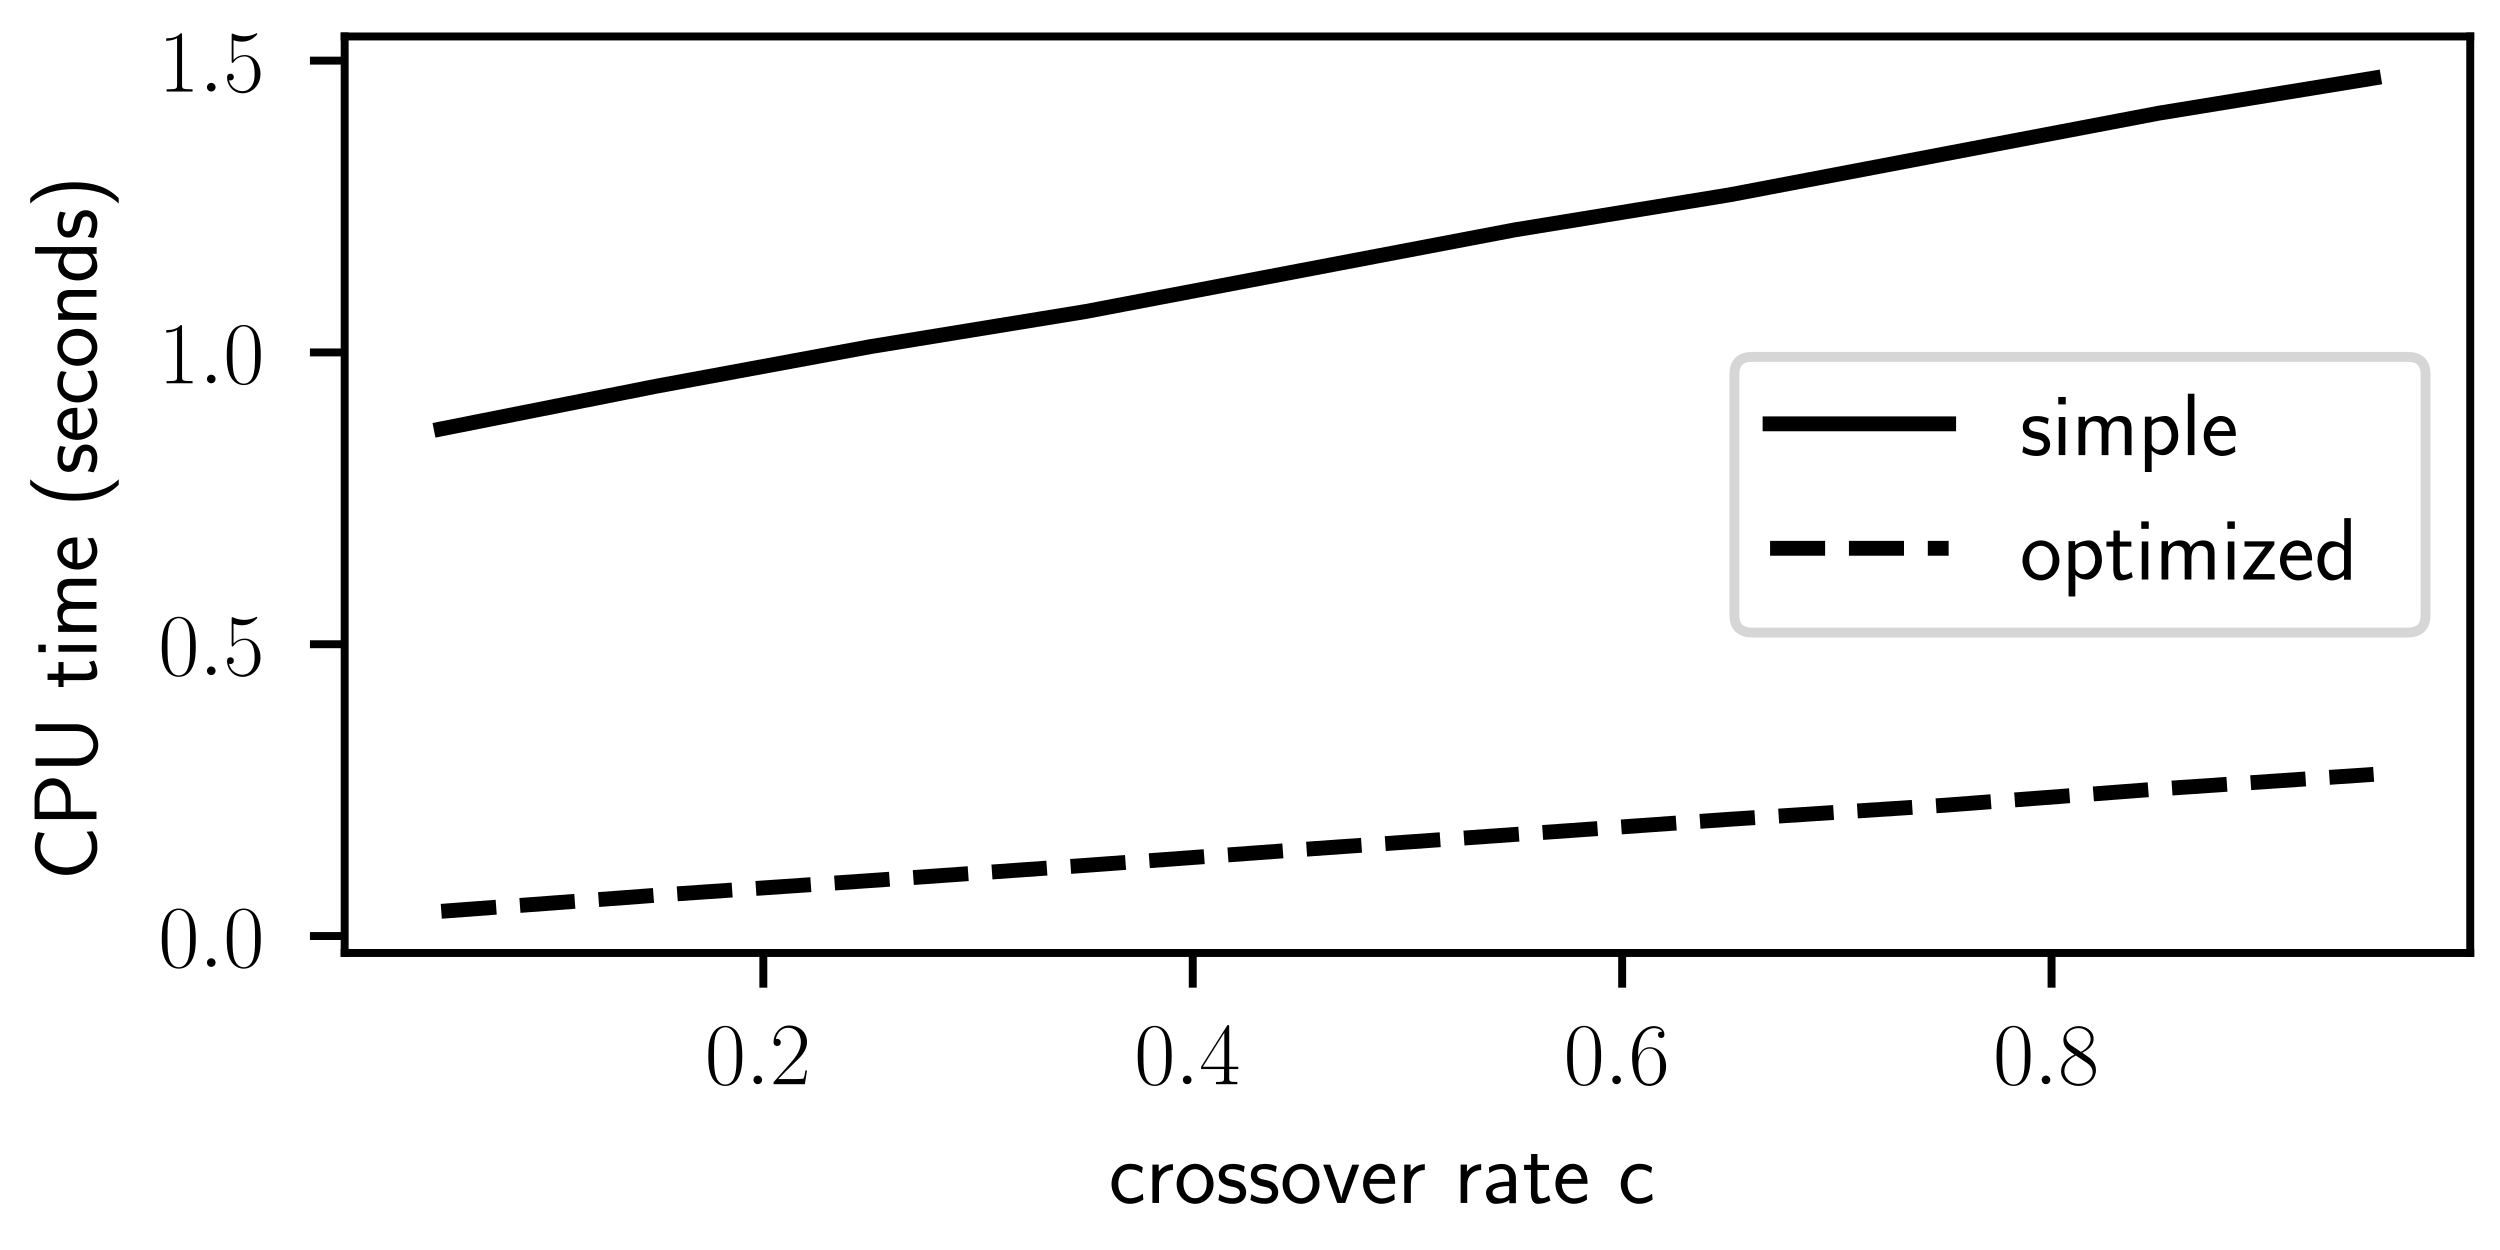
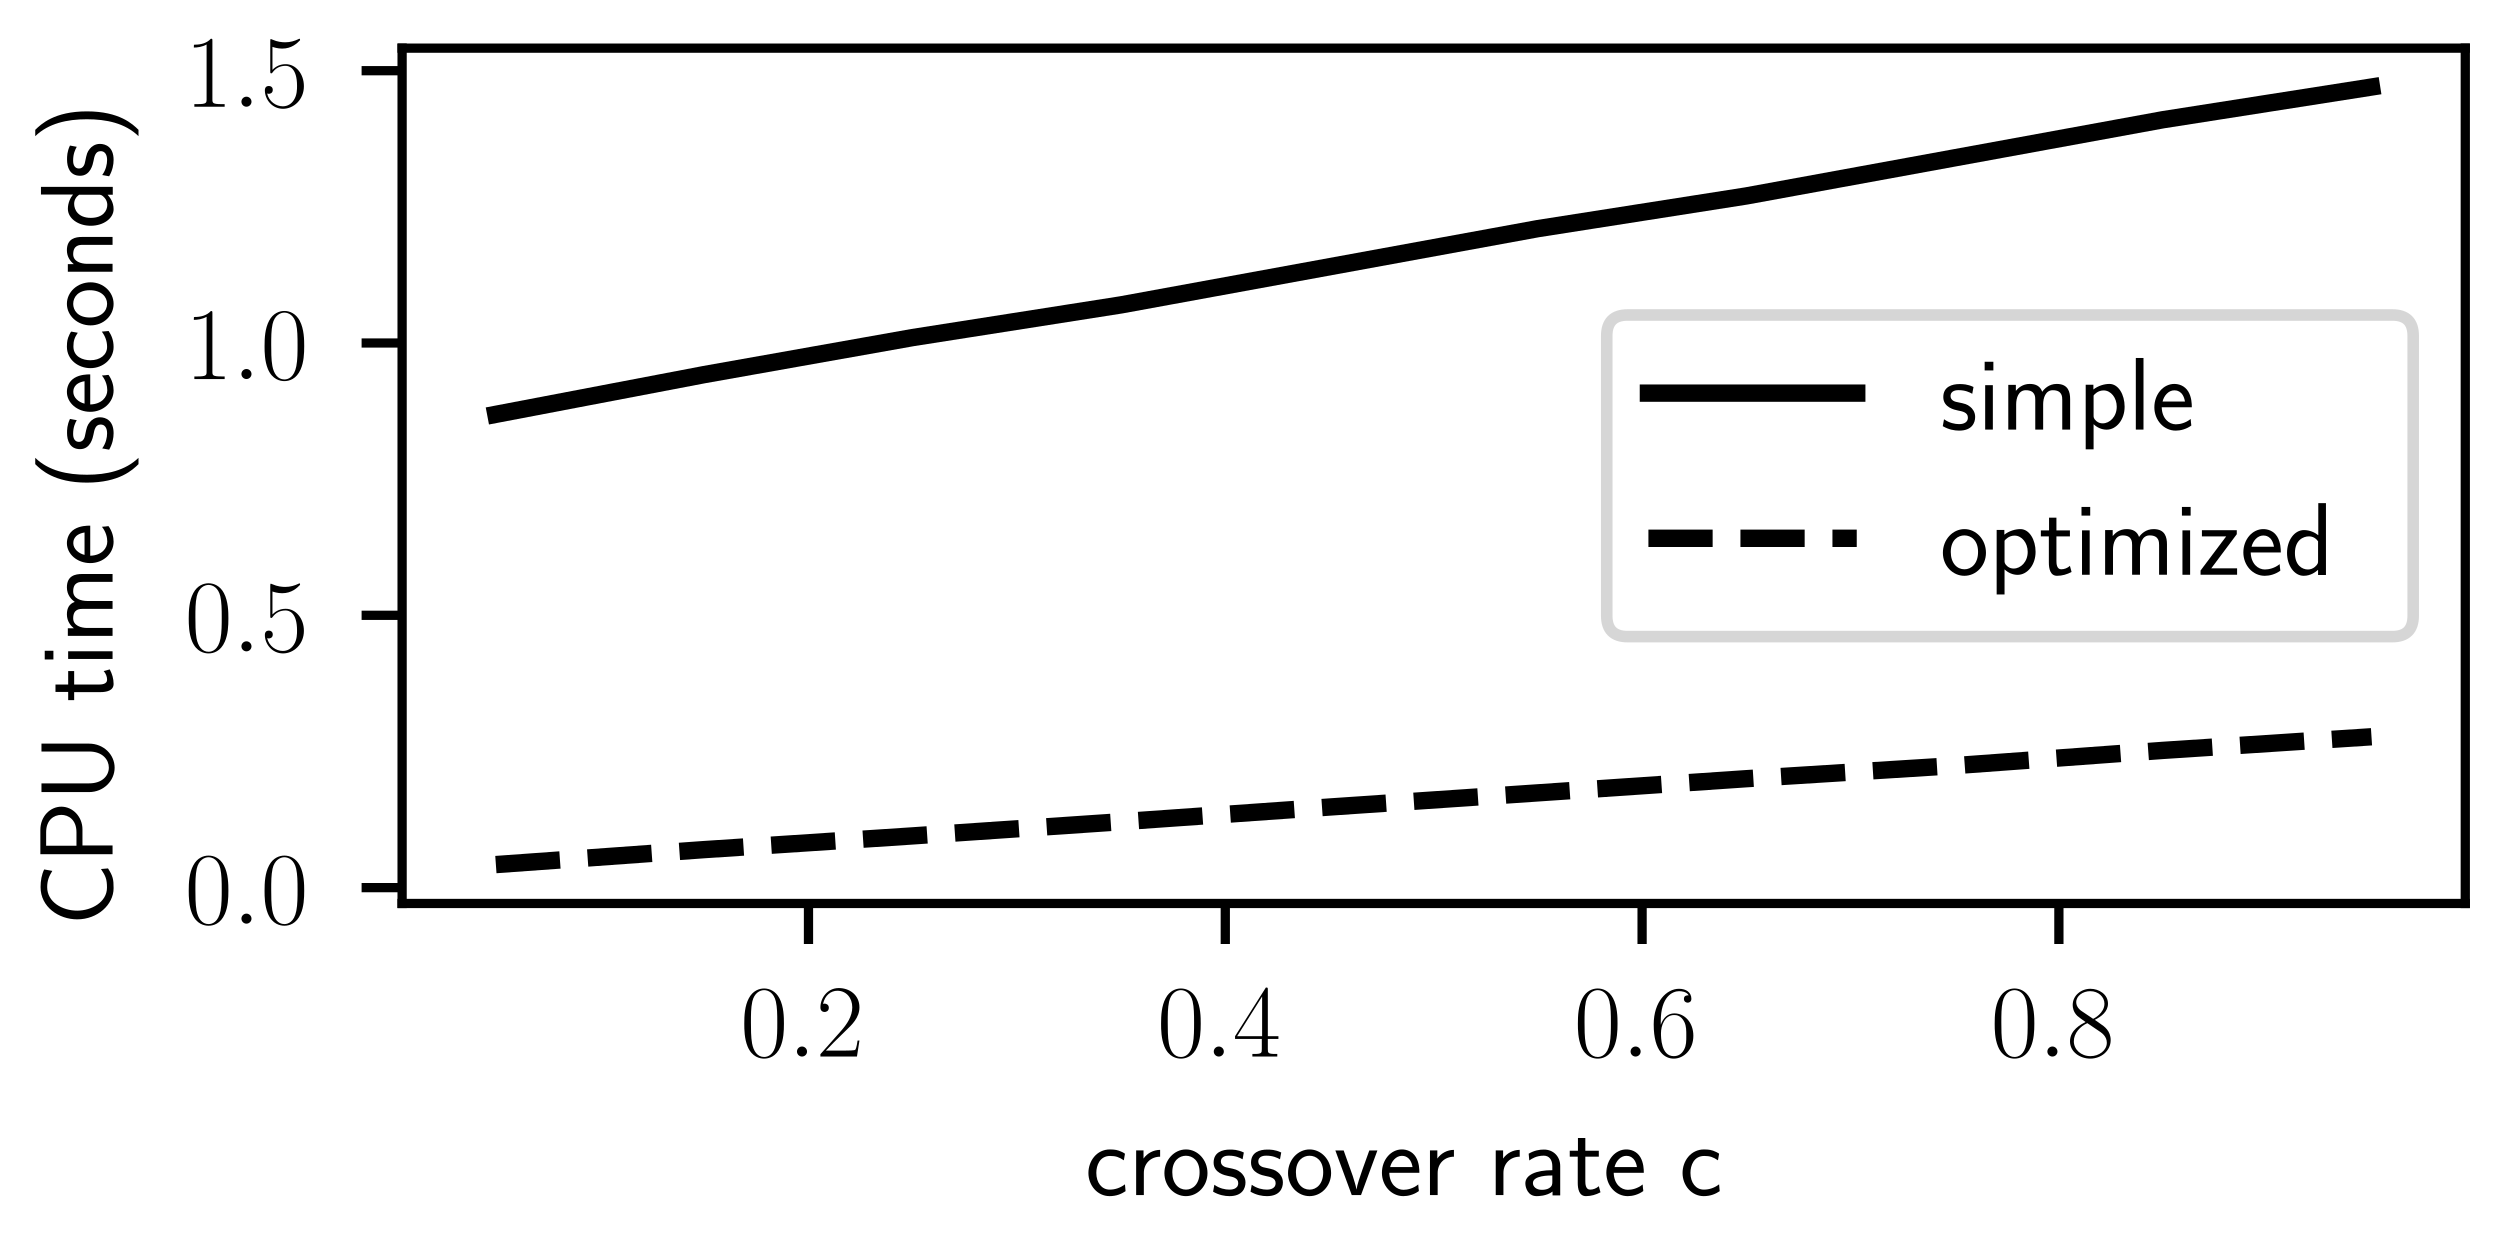
- <svg xmlns="http://www.w3.org/2000/svg" xmlns:xlink="http://www.w3.org/1999/xlink" width="252pt" height="126pt" viewBox="0 0 252 126" version="1.1">
+ <svg xmlns="http://www.w3.org/2000/svg" xmlns:xlink="http://www.w3.org/1999/xlink" width="216pt" height="108pt" viewBox="0 0 216 108" version="1.1">
  <defs>
    <style type="text/css">*{stroke-linejoin: round; stroke-linecap: butt}</style>
  </defs>
  <g id="figure_1">
    <g id="patch_1">
-       <path d="M 0 126  L 252 126  L 252 0  L 0 0  z " style="fill: #ffffff" />
+       <path d="M 0 108  L 216 108  L 216 0  L 0 0  z " style="fill: #ffffff" />
    </g>
    <g id="axes_1">
      <g id="patch_2">
-         <path d="M 34.742 96.06  L 249 96.06  L 249 3.676  L 34.742 3.676  z " style="fill: #ffffff" />
+         <path d="M 34.742 78.06  L 213 78.06  L 213 4.16  L 34.742 4.16  z " style="fill: #ffffff" />
      </g>
      <g id="matplotlib.axis_1">
        <g id="xtick_1">
          <g id="line2d_1">
            <defs>
-               <path id="mc159b9faa6" d="M 0 0  L 0 3.5  " style="stroke: #000000; stroke-width: 0.8" />
-             </defs>
-             <g>
-               <use xlink:href="#mc159b9faa6" x="76.944" y="96.06" style="stroke: #000000; stroke-width: 0.8" />
+               <path id="m4b9a0029b1" d="M 0 0  L 0 3.5  " style="stroke: #000000; stroke-width: 0.8" />
+             </defs>
+             <g>
+               <use xlink:href="#m4b9a0029b1" x="69.853" y="78.06" style="stroke: #000000; stroke-width: 0.8" />
            </g>
          </g>
          <g id="text_1">
-             <g transform="translate(71.05654 109.2862) scale(0.09 -0.09)">
+             <g transform="translate(63.96563 91.28619) scale(0.09 -0.09)">
              <defs>
                <path id="CMR17-30" d="M 2688 2025  C 2688 2416 2682 3080 2413 3591  C 2176 4039 1798 4198 1466 4198  C 1158 4198 768 4058 525 3597  C 269 3118 243 2524 243 2025  C 243 1661 250 1106 448 619  C 723 -39 1216 -128 1466 -128  C 1760 -128 2208 -7 2470 600  C 2662 1042 2688 1559 2688 2025  z M 1466 -26  C 1056 -26 813 325 723 812  C 653 1188 653 1738 653 2096  C 653 2588 653 2997 736 3387  C 858 3929 1216 4096 1466 4096  C 1728 4096 2067 3923 2189 3400  C 2272 3036 2278 2607 2278 2096  C 2278 1680 2278 1169 2202 792  C 2067 95 1690 -26 1466 -26  z " transform="scale(0.015625)" />
                <path id="CMMI12-3a" d="M 1178 307  C 1178 492 1024 619 870 619  C 685 619 557 466 557 313  C 557 128 710 0 864 0  C 1050 0 1178 153 1178 307  z " transform="scale(0.015625)" />
                <path id="CMR17-32" d="M 2669 989  L 2554 989  C 2490 536 2438 459 2413 420  C 2381 369 1920 369 1830 369  L 602 369  C 832 619 1280 1072 1824 1597  C 2214 1967 2669 2402 2669 3035  C 2669 3790 2067 4224 1395 4224  C 691 4224 262 3604 262 3030  C 262 2780 448 2748 525 2748  C 589 2748 781 2787 781 3010  C 781 3207 614 3264 525 3264  C 486 3264 448 3258 422 3245  C 544 3790 915 4058 1306 4058  C 1862 4058 2227 3617 2227 3035  C 2227 2479 1901 2000 1536 1584  L 262 146  L 262 0  L 2515 0  L 2669 989  z " transform="scale(0.015625)" />
              </defs>
              <use xlink:href="#CMR17-30" transform="scale(0.996264)" />
              <use xlink:href="#CMMI12-3a" transform="translate(45.69048 0) scale(0.996264)" />
              <use xlink:href="#CMR17-32" transform="translate(72.78765 0) scale(0.996264)" />
            </g>
          </g>
        </g>
        <g id="xtick_2">
          <g id="line2d_2">
            <g>
-               <use xlink:href="#mc159b9faa6" x="120.229" y="96.06" style="stroke: #000000; stroke-width: 0.8" />
+               <use xlink:href="#m4b9a0029b1" x="105.865" y="78.06" style="stroke: #000000; stroke-width: 0.8" />
            </g>
          </g>
          <g id="text_2">
-             <g transform="translate(114.341 109.2862) scale(0.09 -0.09)">
+             <g transform="translate(99.97734 91.28619) scale(0.09 -0.09)">
              <defs>
                <path id="CMR17-34" d="M 2150 4122  C 2150 4256 2144 4256 2029 4256  L 128 1254  L 128 1088  L 1779 1088  L 1779 457  C 1779 224 1766 160 1318 160  L 1197 160  L 1197 0  C 1402 0 1747 0 1965 0  C 2182 0 2528 0 2733 0  L 2733 160  L 2611 160  C 2163 160 2150 224 2150 457  L 2150 1088  L 2803 1088  L 2803 1254  L 2150 1254  L 2150 4122  z M 1798 3703  L 1798 1254  L 256 1254  L 1798 3703  z " transform="scale(0.015625)" />
              </defs>
              <use xlink:href="#CMR17-30" transform="scale(0.996264)" />
              <use xlink:href="#CMMI12-3a" transform="translate(45.69048 0) scale(0.996264)" />
              <use xlink:href="#CMR17-34" transform="translate(72.78765 0) scale(0.996264)" />
            </g>
          </g>
        </g>
        <g id="xtick_3">
          <g id="line2d_3">
            <g>
-               <use xlink:href="#mc159b9faa6" x="163.513" y="96.06" style="stroke: #000000; stroke-width: 0.8" />
+               <use xlink:href="#m4b9a0029b1" x="141.877" y="78.06" style="stroke: #000000; stroke-width: 0.8" />
            </g>
          </g>
          <g id="text_3">
-             <g transform="translate(157.6254 109.2862) scale(0.09 -0.09)">
+             <g transform="translate(135.989 91.28619) scale(0.09 -0.09)">
              <defs>
                <path id="CMR17-36" d="M 678 2176  C 678 3690 1395 4032 1811 4032  C 1946 4032 2272 4009 2400 3776  C 2298 3776 2106 3776 2106 3553  C 2106 3381 2246 3323 2336 3323  C 2394 3323 2566 3348 2566 3560  C 2566 3954 2246 4179 1805 4179  C 1043 4179 243 3390 243 1984  C 243 253 966 -128 1478 -128  C 2099 -128 2688 427 2688 1283  C 2688 2081 2170 2662 1517 2662  C 1126 2662 838 2407 678 1960  L 678 2176  z M 1478 25  C 691 25 691 1200 691 1436  C 691 1896 909 2560 1504 2560  C 1613 2560 1926 2560 2138 2120  C 2253 1870 2253 1609 2253 1289  C 2253 944 2253 690 2118 434  C 1978 171 1773 25 1478 25  z " transform="scale(0.015625)" />
              </defs>
              <use xlink:href="#CMR17-30" transform="scale(0.996264)" />
              <use xlink:href="#CMMI12-3a" transform="translate(45.69048 0) scale(0.996264)" />
              <use xlink:href="#CMR17-36" transform="translate(72.78765 0) scale(0.996264)" />
            </g>
          </g>
        </g>
        <g id="xtick_4">
          <g id="line2d_4">
            <g>
-               <use xlink:href="#mc159b9faa6" x="206.797" y="96.06" style="stroke: #000000; stroke-width: 0.8" />
+               <use xlink:href="#m4b9a0029b1" x="177.888" y="78.06" style="stroke: #000000; stroke-width: 0.8" />
            </g>
          </g>
          <g id="text_4">
-             <g transform="translate(200.9098 109.2862) scale(0.09 -0.09)">
+             <g transform="translate(172.0007 91.28619) scale(0.09 -0.09)">
              <defs>
                <path id="CMR17-38" d="M 1741 2264  C 2144 2467 2554 2773 2554 3263  C 2554 3841 1990 4179 1472 4179  C 890 4179 378 3759 378 3180  C 378 3021 416 2747 666 2505  C 730 2442 998 2251 1171 2130  C 883 1983 211 1634 211 934  C 211 279 838 -128 1459 -128  C 2144 -128 2720 362 2720 1010  C 2720 1590 2330 1857 2074 2029  L 1741 2264  z M 902 2822  C 851 2854 595 3051 595 3351  C 595 3739 998 4032 1459 4032  C 1965 4032 2336 3676 2336 3262  C 2336 2669 1670 2331 1638 2331  C 1632 2331 1626 2331 1574 2370  L 902 2822  z M 2080 1519  C 2176 1449 2483 1240 2483 851  C 2483 381 2010 25 1472 25  C 890 25 448 438 448 940  C 448 1443 838 1862 1280 2060  L 2080 1519  z " transform="scale(0.015625)" />
              </defs>
              <use xlink:href="#CMR17-30" transform="scale(0.996264)" />
              <use xlink:href="#CMMI12-3a" transform="translate(45.69048 0) scale(0.996264)" />
              <use xlink:href="#CMR17-38" transform="translate(72.78765 0) scale(0.996264)" />
            </g>
          </g>
        </g>
        <g id="text_5">
-           <g transform="translate(111.7437 121.2563) scale(0.09 -0.09)">
+           <g transform="translate(93.7437 103.2563) scale(0.09 -0.09)">
            <defs>
              <path id="CMSS17-63" d="M 2464 2541  C 2464 2585 2170 2714 2093 2739  C 1882 2816 1613 2816 1542 2816  C 710 2816 211 2093 211 1363  C 211 595 768 -64 1517 -64  C 1946 -64 2253 76 2502 242  L 2464 664  C 2189 453 1869 337 1523 337  C 1024 337 698 774 698 1369  C 698 1831 909 2414 1549 2414  C 1901 2414 2099 2343 2394 2145  L 2464 2541  z " transform="scale(0.015625)" />
              <path id="CMSS17-72" d="M 954 1363  C 954 1965 1395 2368 1958 2368  L 1958 2789  C 1549 2789 1165 2585 934 2253  L 934 2758  L 480 2758  L 480 0  L 954 0  L 954 1363  z " transform="scale(0.015625)" />
              <path id="CMSS17-6f" d="M 2829 1356  C 2829 2176 2221 2816 1504 2816  C 768 2816 173 2157 173 1356  C 173 544 787 -64 1498 -64  C 2227 -64 2829 563 2829 1356  z M 1504 337  C 1050 337 659 709 659 1408  C 659 2151 1114 2427 1498 2427  C 1914 2427 2342 2126 2342 1408  C 2342 683 1926 337 1504 337  z " transform="scale(0.015625)" />
              <path id="CMSS17-73" d="M 2061 2627  C 1683 2807 1389 2807 1197 2807  C 742 2807 198 2648 198 2003  C 198 1359 902 1218 1094 1179  C 1389 1122 1715 1058 1715 740  C 1715 337 1254 337 1171 337  C 915 337 563 407 243 638  L 166 210  C 531 0 883 -64 1178 -64  C 1965 -64 2163 416 2163 781  C 2163 1094 1984 1305 1862 1401  C 1651 1568 1574 1587 1050 1696  C 960 1709 646 1779 646 2066  C 646 2432 1050 2432 1139 2432  C 1555 2432 1811 2303 1984 2208  L 2061 2627  z " transform="scale(0.015625)" />
              <path id="CMSS17-76" d="M 2675 2752  L 2176 2752  L 1747 1556  C 1613 1165 1421 627 1389 352  L 1382 352  C 1370 468 1318 634 1286 749  C 1248 890 1197 1056 1158 1172  L 595 2752  L 83 2752  L 1094 0  L 1664 0  L 2675 2752  z " transform="scale(0.015625)" />
              <path id="CMSS17-65" d="M 2502 1377  C 2502 1590 2490 2003 2285 2345  C 2061 2713 1696 2816 1421 2816  C 755 2816 192 2188 192 1375  C 192 582 774 -64 1510 -64  C 1798 -64 2150 19 2470 248  C 2470 274 2458 414 2451 420  C 2451 433 2432 630 2432 656  C 2125 407 1773 325 1517 325  C 1107 325 666 667 646 1377  L 2502 1377  z M 698 1728  C 781 2084 1062 2421 1421 2421  C 1517 2421 1965 2421 2080 1728  L 698 1728  z " transform="scale(0.015625)" />
              <path id="CMSS17-61" d="M 2406 1791  C 2406 2392 1978 2808 1402 2808  C 1120 2808 813 2757 461 2553  L 499 2135  C 659 2248 934 2432 1395 2432  C 1722 2432 1920 2180 1920 1782  L 1920 1536  C 896 1536 256 1238 256 726  C 256 461 416 -64 947 -64  C 1043 -64 1562 -64 1933 217  L 1933 -19  L 2406 -19  L 2406 1791  z M 1920 816  C 1920 701 1920 548 1728 434  C 1562 325 1350 325 1261 325  C 941 325 723 511 723 744  C 723 1211 1722 1211 1920 1211  L 1920 816  z " transform="scale(0.015625)" />
              <path id="CMSS17-74" d="M 1069 2368  L 1901 2368  L 1901 2737  L 1069 2737  L 1069 3520  L 614 3520  L 614 2737  L 109 2737  L 109 2368  L 602 2368  L 602 749  C 602 384 685 -64 1107 -64  C 1427 -64 1722 25 2003 172  L 1901 548  C 1747 414 1562 337 1363 337  C 1082 337 1069 696 1069 856  L 1069 2368  z " transform="scale(0.015625)" />
            </defs>
            <use xlink:href="#CMSS17-63" transform="scale(0.996264)" />
            <use xlink:href="#CMSS17-72" transform="translate(41.63882 0) scale(0.996264)" />
            <use xlink:href="#CMSS17-6f" transform="translate(73.5486 0) scale(0.996264)" />
            <use xlink:href="#CMSS17-73" transform="translate(120.3922 0) scale(0.996264)" />
            <use xlink:href="#CMSS17-73" transform="translate(156.3058 0) scale(0.996264)" />
            <use xlink:href="#CMSS17-6f" transform="translate(192.2193 0) scale(0.996264)" />
            <use xlink:href="#CMSS17-76" transform="translate(239.0629 0) scale(0.996264)" />
            <use xlink:href="#CMSS17-65" transform="translate(282.0631 0) scale(0.996264)" />
            <use xlink:href="#CMSS17-72" transform="translate(323.7019 0) scale(0.996264)" />
            <use xlink:href="#CMSS17-72" transform="translate(386.8408 0) scale(0.996264)" />
            <use xlink:href="#CMSS17-61" transform="translate(418.7505 0) scale(0.996264)" />
            <use xlink:href="#CMSS17-74" transform="translate(463.6725 0) scale(0.996264)" />
            <use xlink:href="#CMSS17-65" transform="translate(497.504 0) scale(0.996264)" />
            <use xlink:href="#CMSS17-63" transform="translate(570.372 0) scale(0.996264)" />
          </g>
        </g>
      </g>
      <g id="matplotlib.axis_2">
        <g id="ytick_1">
          <g id="line2d_5">
            <defs>
-               <path id="m74b9fed741" d="M 0 0  L -3.5 0  " style="stroke: #000000; stroke-width: 0.8" />
-             </defs>
-             <g>
-               <use xlink:href="#m74b9fed741" x="34.742" y="94.349" style="stroke: #000000; stroke-width: 0.8" />
+               <path id="m3323dfbf03" d="M 0 0  L -3.5 0  " style="stroke: #000000; stroke-width: 0.8" />
+             </defs>
+             <g>
+               <use xlink:href="#m3323dfbf03" x="34.742" y="76.691" style="stroke: #000000; stroke-width: 0.8" />
            </g>
          </g>
          <g id="text_6">
-             <g transform="translate(15.96662 97.46192) scale(0.09 -0.09)">
+             <g transform="translate(15.96662 79.80424) scale(0.09 -0.09)">
              <use xlink:href="#CMR17-30" transform="scale(0.996264)" />
              <use xlink:href="#CMMI12-3a" transform="translate(45.69048 0) scale(0.996264)" />
              <use xlink:href="#CMR17-30" transform="translate(72.78765 0) scale(0.996264)" />
            </g>
          </g>
        </g>
        <g id="ytick_2">
          <g id="line2d_6">
            <g>
-               <use xlink:href="#m74b9fed741" x="34.742" y="64.936" style="stroke: #000000; stroke-width: 0.8" />
+               <use xlink:href="#m3323dfbf03" x="34.742" y="53.163" style="stroke: #000000; stroke-width: 0.8" />
            </g>
          </g>
          <g id="text_7">
-             <g transform="translate(15.96662 68.0492) scale(0.09 -0.09)">
+             <g transform="translate(15.96662 56.27637) scale(0.09 -0.09)">
              <defs>
                <path id="CMR17-35" d="M 730 3692  C 794 3666 1056 3584 1325 3584  C 1920 3584 2246 3911 2432 4100  C 2432 4157 2432 4192 2394 4192  C 2387 4192 2374 4192 2323 4163  C 2099 4058 1837 3973 1517 3973  C 1325 3973 1037 3999 723 4139  C 653 4171 640 4171 634 4171  C 602 4171 595 4164 595 4037  L 595 2203  C 595 2089 595 2057 659 2057  C 691 2057 704 2070 736 2114  C 941 2401 1222 2522 1542 2522  C 1766 2522 2246 2382 2246 1289  C 2246 1085 2246 715 2054 421  C 1894 159 1645 25 1370 25  C 947 25 518 320 403 814  C 429 807 480 795 506 795  C 589 795 749 840 749 1038  C 749 1210 627 1280 506 1280  C 358 1280 262 1190 262 1011  C 262 454 704 -128 1382 -128  C 2042 -128 2669 440 2669 1264  C 2669 2030 2170 2624 1549 2624  C 1222 2624 947 2503 730 2274  L 730 3692  z " transform="scale(0.015625)" />
              </defs>
              <use xlink:href="#CMR17-30" transform="scale(0.996264)" />
              <use xlink:href="#CMMI12-3a" transform="translate(45.69048 0) scale(0.996264)" />
              <use xlink:href="#CMR17-35" transform="translate(72.78765 0) scale(0.996264)" />
            </g>
          </g>
        </g>
        <g id="ytick_3">
          <g id="line2d_7">
            <g>
-               <use xlink:href="#m74b9fed741" x="34.742" y="35.523" style="stroke: #000000; stroke-width: 0.8" />
+               <use xlink:href="#m3323dfbf03" x="34.742" y="29.635" style="stroke: #000000; stroke-width: 0.8" />
            </g>
          </g>
          <g id="text_8">
-             <g transform="translate(15.96662 38.63648) scale(0.09 -0.09)">
+             <g transform="translate(15.96662 32.7485) scale(0.09 -0.09)">
              <defs>
                <path id="CMR17-31" d="M 1702 4058  C 1702 4192 1696 4192 1606 4192  C 1357 3916 979 3827 621 3827  C 602 3827 570 3827 563 3808  C 557 3795 557 3782 557 3648  C 755 3648 1088 3686 1344 3839  L 1344 461  C 1344 236 1331 160 781 160  L 589 160  L 589 0  C 896 0 1216 0 1523 0  C 1830 0 2150 0 2458 0  L 2458 160  L 2266 160  C 1715 160 1702 230 1702 458  L 1702 4058  z " transform="scale(0.015625)" />
              </defs>
              <use xlink:href="#CMR17-31" transform="scale(0.996264)" />
              <use xlink:href="#CMMI12-3a" transform="translate(45.69048 0) scale(0.996264)" />
              <use xlink:href="#CMR17-30" transform="translate(72.78765 0) scale(0.996264)" />
            </g>
          </g>
        </g>
        <g id="ytick_4">
          <g id="line2d_8">
            <g>
-               <use xlink:href="#m74b9fed741" x="34.742" y="6.11" style="stroke: #000000; stroke-width: 0.8" />
+               <use xlink:href="#m3323dfbf03" x="34.742" y="6.107" style="stroke: #000000; stroke-width: 0.8" />
            </g>
          </g>
          <g id="text_9">
-             <g transform="translate(15.96662 9.223753) scale(0.09 -0.09)">
+             <g transform="translate(15.96662 9.220625) scale(0.09 -0.09)">
              <use xlink:href="#CMR17-31" transform="scale(0.996264)" />
              <use xlink:href="#CMMI12-3a" transform="translate(45.69048 0) scale(0.996264)" />
              <use xlink:href="#CMR17-35" transform="translate(72.78765 0) scale(0.996264)" />
            </g>
          </g>
        </g>
        <g id="text_10">
-           <g transform="translate(9.725022 88.74664) rotate(-90) scale(0.09 -0.09)">
+           <g transform="translate(9.725022 79.98862) rotate(-90) scale(0.09 -0.09)">
            <defs>
              <path id="CMSS17-43" d="M 3501 714  C 3072 427 2874 344 2355 344  C 1459 344 934 1303 934 2179  C 934 3112 1472 4032 2381 4032  C 2790 4032 3059 3918 3386 3715  L 3475 4217  C 3168 4370 2778 4440 2387 4440  C 1158 4440 397 3316 397 2179  C 397 927 1299 -64 2323 -64  C 2874 -64 3066 -19 3539 280  L 3501 714  z " transform="scale(0.015625)" />
              <path id="CMSS17-50" d="M 2106 1856  C 2874 1856 3501 2453 3501 3158  C 3501 3850 2899 4453 2067 4453  L 570 4453  L 570 0  L 1107 0  L 1107 1856  L 2106 1856  z M 1926 4096  C 2669 4096 2995 3627 2995 3157  C 2995 2720 2694 2226 1926 2226  L 1094 2226  L 1094 4096  L 1926 4096  z " transform="scale(0.015625)" />
              <path id="CMSS17-55" d="M 3552 4384  L 3066 4384  L 3066 1449  C 3066 604 2547 229 2074 229  C 1587 229 1101 623 1101 1443  L 1101 4384  L 563 4384  L 563 1454  C 563 539 1274 -128 2067 -128  C 2861 -128 3552 539 3552 1454  L 3552 4384  z " transform="scale(0.015625)" />
              <path id="CMSS17-69" d="M 979 4183  L 442 4183  L 442 3648  L 979 3648  L 979 4183  z M 947 2739  L 474 2739  L 474 0  L 947 0  L 947 2739  z " transform="scale(0.015625)" />
              <path id="CMSS17-6d" d="M 4288 1877  C 4288 2308 4179 2816 3462 2816  C 2982 2816 2694 2516 2566 2331  C 2451 2670 2182 2816 1798 2816  C 1363 2816 1088 2568 941 2389  L 941 2758  L 474 2758  L 474 0  L 960 0  L 960 1559  C 960 1939 1101 2428 1555 2428  C 2138 2428 2138 2016 2138 1829  L 2138 0  L 2624 0  L 2624 1559  C 2624 1939 2765 2428 3219 2428  C 3802 2428 3802 2016 3802 1829  L 3802 0  L 4288 0  L 4288 1877  z " transform="scale(0.015625)" />
              <path id="CMSS17-28" d="M 1613 4768  C 1267 4417 474 3601 474 1588  C 474 -433 1267 -1243 1613 -1600  L 2003 -1600  C 1216 -784 960 357 960 1581  C 960 2798 1203 3946 2003 4768  L 1613 4768  z " transform="scale(0.015625)" />
              <path id="CMSS17-6e" d="M 2618 1877  C 2618 2283 2522 2816 1798 2816  C 1389 2816 1120 2606 941 2389  L 941 2758  L 474 2758  L 474 0  L 960 0  L 960 1559  C 960 1964 1114 2428 1549 2428  C 2112 2428 2131 2048 2131 1829  L 2131 0  L 2618 0  L 2618 1877  z " transform="scale(0.015625)" />
              <path id="CMSS17-64" d="M 2611 4416  L 2138 4416  L 2138 2438  C 1939 2603 1613 2756 1254 2756  C 672 2756 211 2131 211 1347  C 211 562 666 -64 1235 -64  C 1677 -64 1971 172 2125 306  L 2125 -13  L 2611 -13  L 2611 4416  z M 2125 836  C 2125 747 2125 653 1926 482  C 1798 375 1645 325 1498 325  C 1152 325 698 576 698 1340  C 698 2134 1210 2368 1562 2368  C 1798 2368 1990 2254 2125 2065  L 2125 836  z " transform="scale(0.015625)" />
              <path id="CMSS17-29" d="M 723 -1600  C 1069 -1249 1862 -433 1862 1581  C 1862 3601 1069 4411 723 4768  L 333 4768  C 1120 3952 1376 2811 1376 1588  C 1376 370 1133 -778 333 -1600  L 723 -1600  z " transform="scale(0.015625)" />
            </defs>
            <use xlink:href="#CMSS17-43" transform="scale(0.996264)" />
            <use xlink:href="#CMSS17-50" transform="translate(59.85577 0) scale(0.996264)" />
            <use xlink:href="#CMSS17-55" transform="translate(119.5914 0) scale(0.996264)" />
            <use xlink:href="#CMSS17-74" transform="translate(214.9602 0) scale(0.996264)" />
            <use xlink:href="#CMSS17-69" transform="translate(248.7918 0) scale(0.996264)" />
            <use xlink:href="#CMSS17-6d" transform="translate(270.9725 0) scale(0.996264)" />
            <use xlink:href="#CMSS17-65" transform="translate(345.2018 0) scale(0.996264)" />
            <use xlink:href="#CMSS17-28" transform="translate(418.0697 0) scale(0.996264)" />
            <use xlink:href="#CMSS17-73" transform="translate(454.5036 0) scale(0.996264)" />
            <use xlink:href="#CMSS17-65" transform="translate(490.4171 0) scale(0.996264)" />
            <use xlink:href="#CMSS17-63" transform="translate(532.056 0) scale(0.996264)" />
            <use xlink:href="#CMSS17-6f" transform="translate(573.6948 0) scale(0.996264)" />
            <use xlink:href="#CMSS17-6e" transform="translate(620.5384 0) scale(0.996264)" />
            <use xlink:href="#CMSS17-64" transform="translate(668.7434 0) scale(0.996264)" />
            <use xlink:href="#CMSS17-73" transform="translate(716.9483 0) scale(0.996264)" />
            <use xlink:href="#CMSS17-29" transform="translate(752.8618 0) scale(0.996264)" />
          </g>
        </g>
      </g>
      <g id="line2d_9">
-         <path d="M 44.481 43.229  L 66.123 38.935  L 87.765 34.935  L 109.407 31.405  L 131.05 27.288  L 152.692 23.17  L 174.334 19.64  L 195.976 15.522  L 217.619 11.405  L 239.261 7.875  " clip-path="url(#pa9f81d436a)" style="fill: none; stroke: #000000; stroke-width: 1.5; stroke-linecap: square" />
+         <path d="M 42.844 35.799  L 60.85 32.364  L 78.856 29.165  L 96.862 26.341  L 114.868 23.047  L 132.874 19.753  L 150.88 16.93  L 168.885 13.636  L 186.891 10.342  L 204.897 7.519  " clip-path="url(#pfe3ca9ff3d)" style="fill: none; stroke: #000000; stroke-width: 1.5; stroke-linecap: square" />
      </g>
      <g id="line2d_10">
-         <path d="M 44.481 91.86  L 66.123 90.243  L 87.765 88.76  L 109.407 87.231  L 131.05 85.642  L 152.692 84.113  L 174.334 82.584  L 195.976 81.172  L 217.619 79.525  L 239.261 78.054  " clip-path="url(#pa9f81d436a)" style="fill: none; stroke-dasharray: 5.55,2.4; stroke-dashoffset: 0; stroke: #000000; stroke-width: 1.5" />
+         <path d="M 42.844 74.7  L 60.85 73.406  L 78.856 72.221  L 96.862 70.997  L 114.868 69.727  L 132.874 68.503  L 150.88 67.28  L 168.885 66.15  L 186.891 64.833  L 204.897 63.656  " clip-path="url(#pfe3ca9ff3d)" style="fill: none; stroke-dasharray: 5.55,2.4; stroke-dashoffset: 0; stroke: #000000; stroke-width: 1.5" />
      </g>
      <g id="patch_3">
-         <path d="M 34.742 96.06  L 34.742 3.676  " style="fill: none; stroke: #000000; stroke-width: 0.8; stroke-linejoin: miter; stroke-linecap: square" />
+         <path d="M 34.742 78.06  L 34.742 4.16  " style="fill: none; stroke: #000000; stroke-width: 0.8; stroke-linejoin: miter; stroke-linecap: square" />
      </g>
      <g id="patch_4">
-         <path d="M 249 96.06  L 249 3.676  " style="fill: none; stroke: #000000; stroke-width: 0.8; stroke-linejoin: miter; stroke-linecap: square" />
+         <path d="M 213 78.06  L 213 4.16  " style="fill: none; stroke: #000000; stroke-width: 0.8; stroke-linejoin: miter; stroke-linecap: square" />
      </g>
      <g id="patch_5">
-         <path d="M 34.742 96.06  L 249 96.06  " style="fill: none; stroke: #000000; stroke-width: 0.8; stroke-linejoin: miter; stroke-linecap: square" />
+         <path d="M 34.742 78.06  L 213 78.06  " style="fill: none; stroke: #000000; stroke-width: 0.8; stroke-linejoin: miter; stroke-linecap: square" />
      </g>
      <g id="patch_6">
-         <path d="M 34.742 3.676  L 249 3.676  " style="fill: none; stroke: #000000; stroke-width: 0.8; stroke-linejoin: miter; stroke-linecap: square" />
+         <path d="M 34.742 4.16  L 213 4.16  " style="fill: none; stroke: #000000; stroke-width: 0.8; stroke-linejoin: miter; stroke-linecap: square" />
      </g>
      <g id="legend_1">
        <g id="patch_7">
-           <path d="M 176.623 63.761  L 242.7 63.761  Q 244.5 63.761 244.5 61.961  L 244.5 37.774  Q 244.5 35.974 242.7 35.974  L 176.623 35.974  Q 174.823 35.974 174.823 37.774  L 174.823 61.961  Q 174.823 63.761 176.623 63.761  z " style="fill: #ffffff; opacity: 0.8; stroke: #cccccc; stroke-linejoin: miter" />
+           <path d="M 140.623 55.003  L 206.7 55.003  Q 208.5 55.003 208.5 53.203  L 208.5 29.016  Q 208.5 27.216 206.7 27.216  L 140.623 27.216  Q 138.823 27.216 138.823 29.016  L 138.823 53.203  Q 138.823 55.003 140.623 55.003  z " style="fill: #ffffff; opacity: 0.8; stroke: #cccccc; stroke-linejoin: miter" />
        </g>
        <g id="line2d_11">
-           <path d="M 178.423 42.724  L 187.423 42.724  L 196.423 42.724  " style="fill: none; stroke: #000000; stroke-width: 1.5; stroke-linecap: square" />
+           <path d="M 142.423 33.966  L 151.423 33.966  L 160.423 33.966  " style="fill: none; stroke: #000000; stroke-width: 1.5; stroke-linecap: square" />
        </g>
        <g id="text_11">
-           <g transform="translate(203.6232 45.87427) scale(0.09 -0.09)">
+           <g transform="translate(167.6232 37.11626) scale(0.09 -0.09)">
            <defs>
              <path id="CMSS17-70" d="M 966 333  C 1178 129 1466 -5 1773 -5  C 2368 -5 2880 603 2880 1412  C 2880 2159 2496 2816 1946 2816  C 1626 2816 1242 2702 954 2472  L 954 2765  L 480 2765  L 480 -1216  L 966 -1216  L 966 333  z M 966 2100  C 1018 2176 1235 2415 1587 2415  C 2035 2415 2394 1960 2394 1412  C 2394 787 1958 384 1530 384  C 1402 384 1267 415 1139 523  C 966 674 966 768 966 857  L 966 2100  z " transform="scale(0.015625)" />
              <path id="CMSS17-6c" d="M 947 4416  L 474 4416  L 474 0  L 947 0  L 947 4416  z " transform="scale(0.015625)" />
            </defs>
            <use xlink:href="#CMSS17-73" transform="scale(0.996264)" />
            <use xlink:href="#CMSS17-69" transform="translate(35.91354 0) scale(0.996264)" />
            <use xlink:href="#CMSS17-6d" transform="translate(58.09427 0) scale(0.996264)" />
            <use xlink:href="#CMSS17-70" transform="translate(132.3235 0) scale(0.996264)" />
            <use xlink:href="#CMSS17-6c" transform="translate(180.5285 0) scale(0.996264)" />
            <use xlink:href="#CMSS17-65" transform="translate(202.7092 0) scale(0.996264)" />
          </g>
        </g>
        <g id="line2d_12">
-           <path d="M 178.423 55.268  L 187.423 55.268  L 196.423 55.268  " style="fill: none; stroke-dasharray: 5.55,2.4; stroke-dashoffset: 0; stroke: #000000; stroke-width: 1.5" />
+           <path d="M 142.423 46.51  L 151.423 46.51  L 160.423 46.51  " style="fill: none; stroke-dasharray: 5.55,2.4; stroke-dashoffset: 0; stroke: #000000; stroke-width: 1.5" />
        </g>
        <g id="text_12">
-           <g transform="translate(203.6232 58.41774) scale(0.09 -0.09)">
+           <g transform="translate(167.6232 49.65972) scale(0.09 -0.09)">
            <defs>
              <path id="CMSS17-7a" d="M 2400 2502  L 2400 2750  L 250 2750  L 250 2368  L 1069 2368  C 1146 2368 1222 2368 1299 2368  L 1747 2368  L 166 261  L 166 0  L 2419 0  L 2419 395  L 1549 395  C 1472 395 1395 395 1318 395  L 826 395  L 2400 2502  z " transform="scale(0.015625)" />
            </defs>
            <use xlink:href="#CMSS17-6f" transform="scale(0.996264)" />
            <use xlink:href="#CMSS17-70" transform="translate(46.84362 0) scale(0.996264)" />
            <use xlink:href="#CMSS17-74" transform="translate(95.04857 0) scale(0.996264)" />
            <use xlink:href="#CMSS17-69" transform="translate(128.8801 0) scale(0.996264)" />
            <use xlink:href="#CMSS17-6d" transform="translate(151.0609 0) scale(0.996264)" />
            <use xlink:href="#CMSS17-69" transform="translate(225.2901 0) scale(0.996264)" />
            <use xlink:href="#CMSS17-7a" transform="translate(247.4708 0) scale(0.996264)" />
            <use xlink:href="#CMSS17-65" transform="translate(288.1487 0) scale(0.996264)" />
            <use xlink:href="#CMSS17-64" transform="translate(329.7875 0) scale(0.996264)" />
          </g>
        </g>
      </g>
    </g>
  </g>
  <defs>
-     <clipPath id="pa9f81d436a">
-       <rect x="34.742" y="3.676" width="214.258" height="92.384" />
+     <clipPath id="pfe3ca9ff3d">
+       <rect x="34.742" y="4.16" width="178.258" height="73.9" />
    </clipPath>
  </defs>
</svg>
